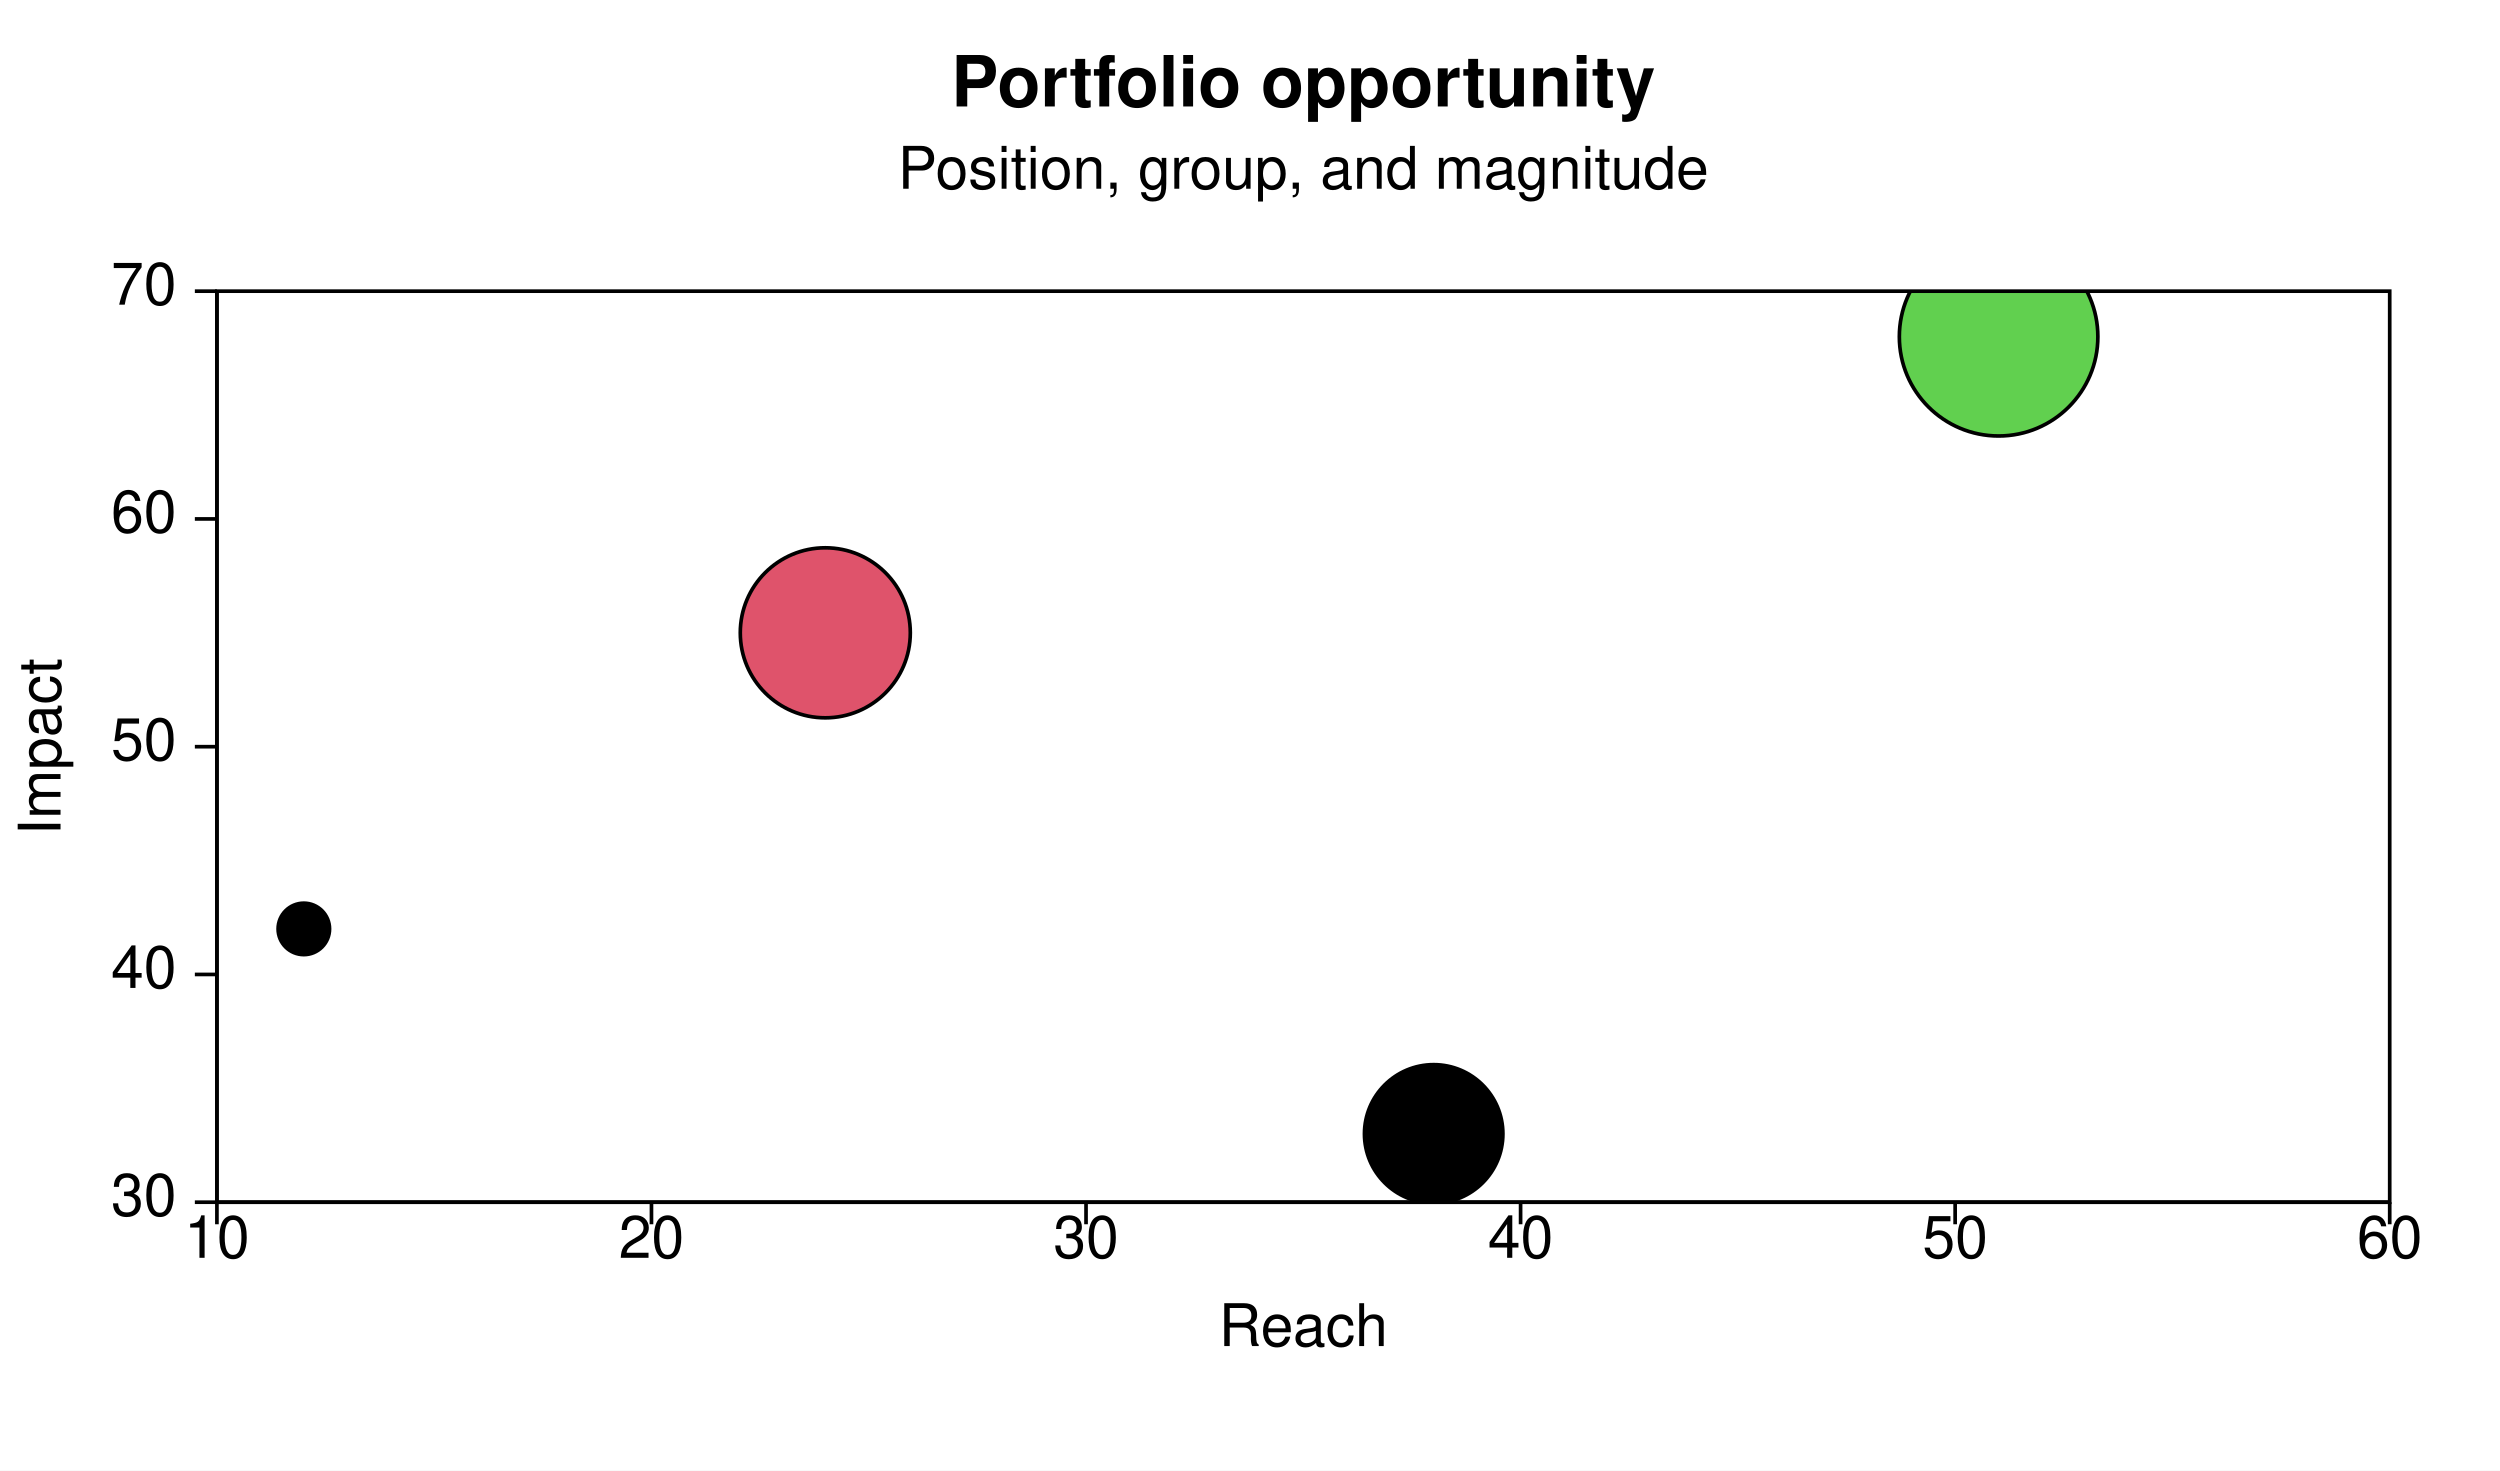
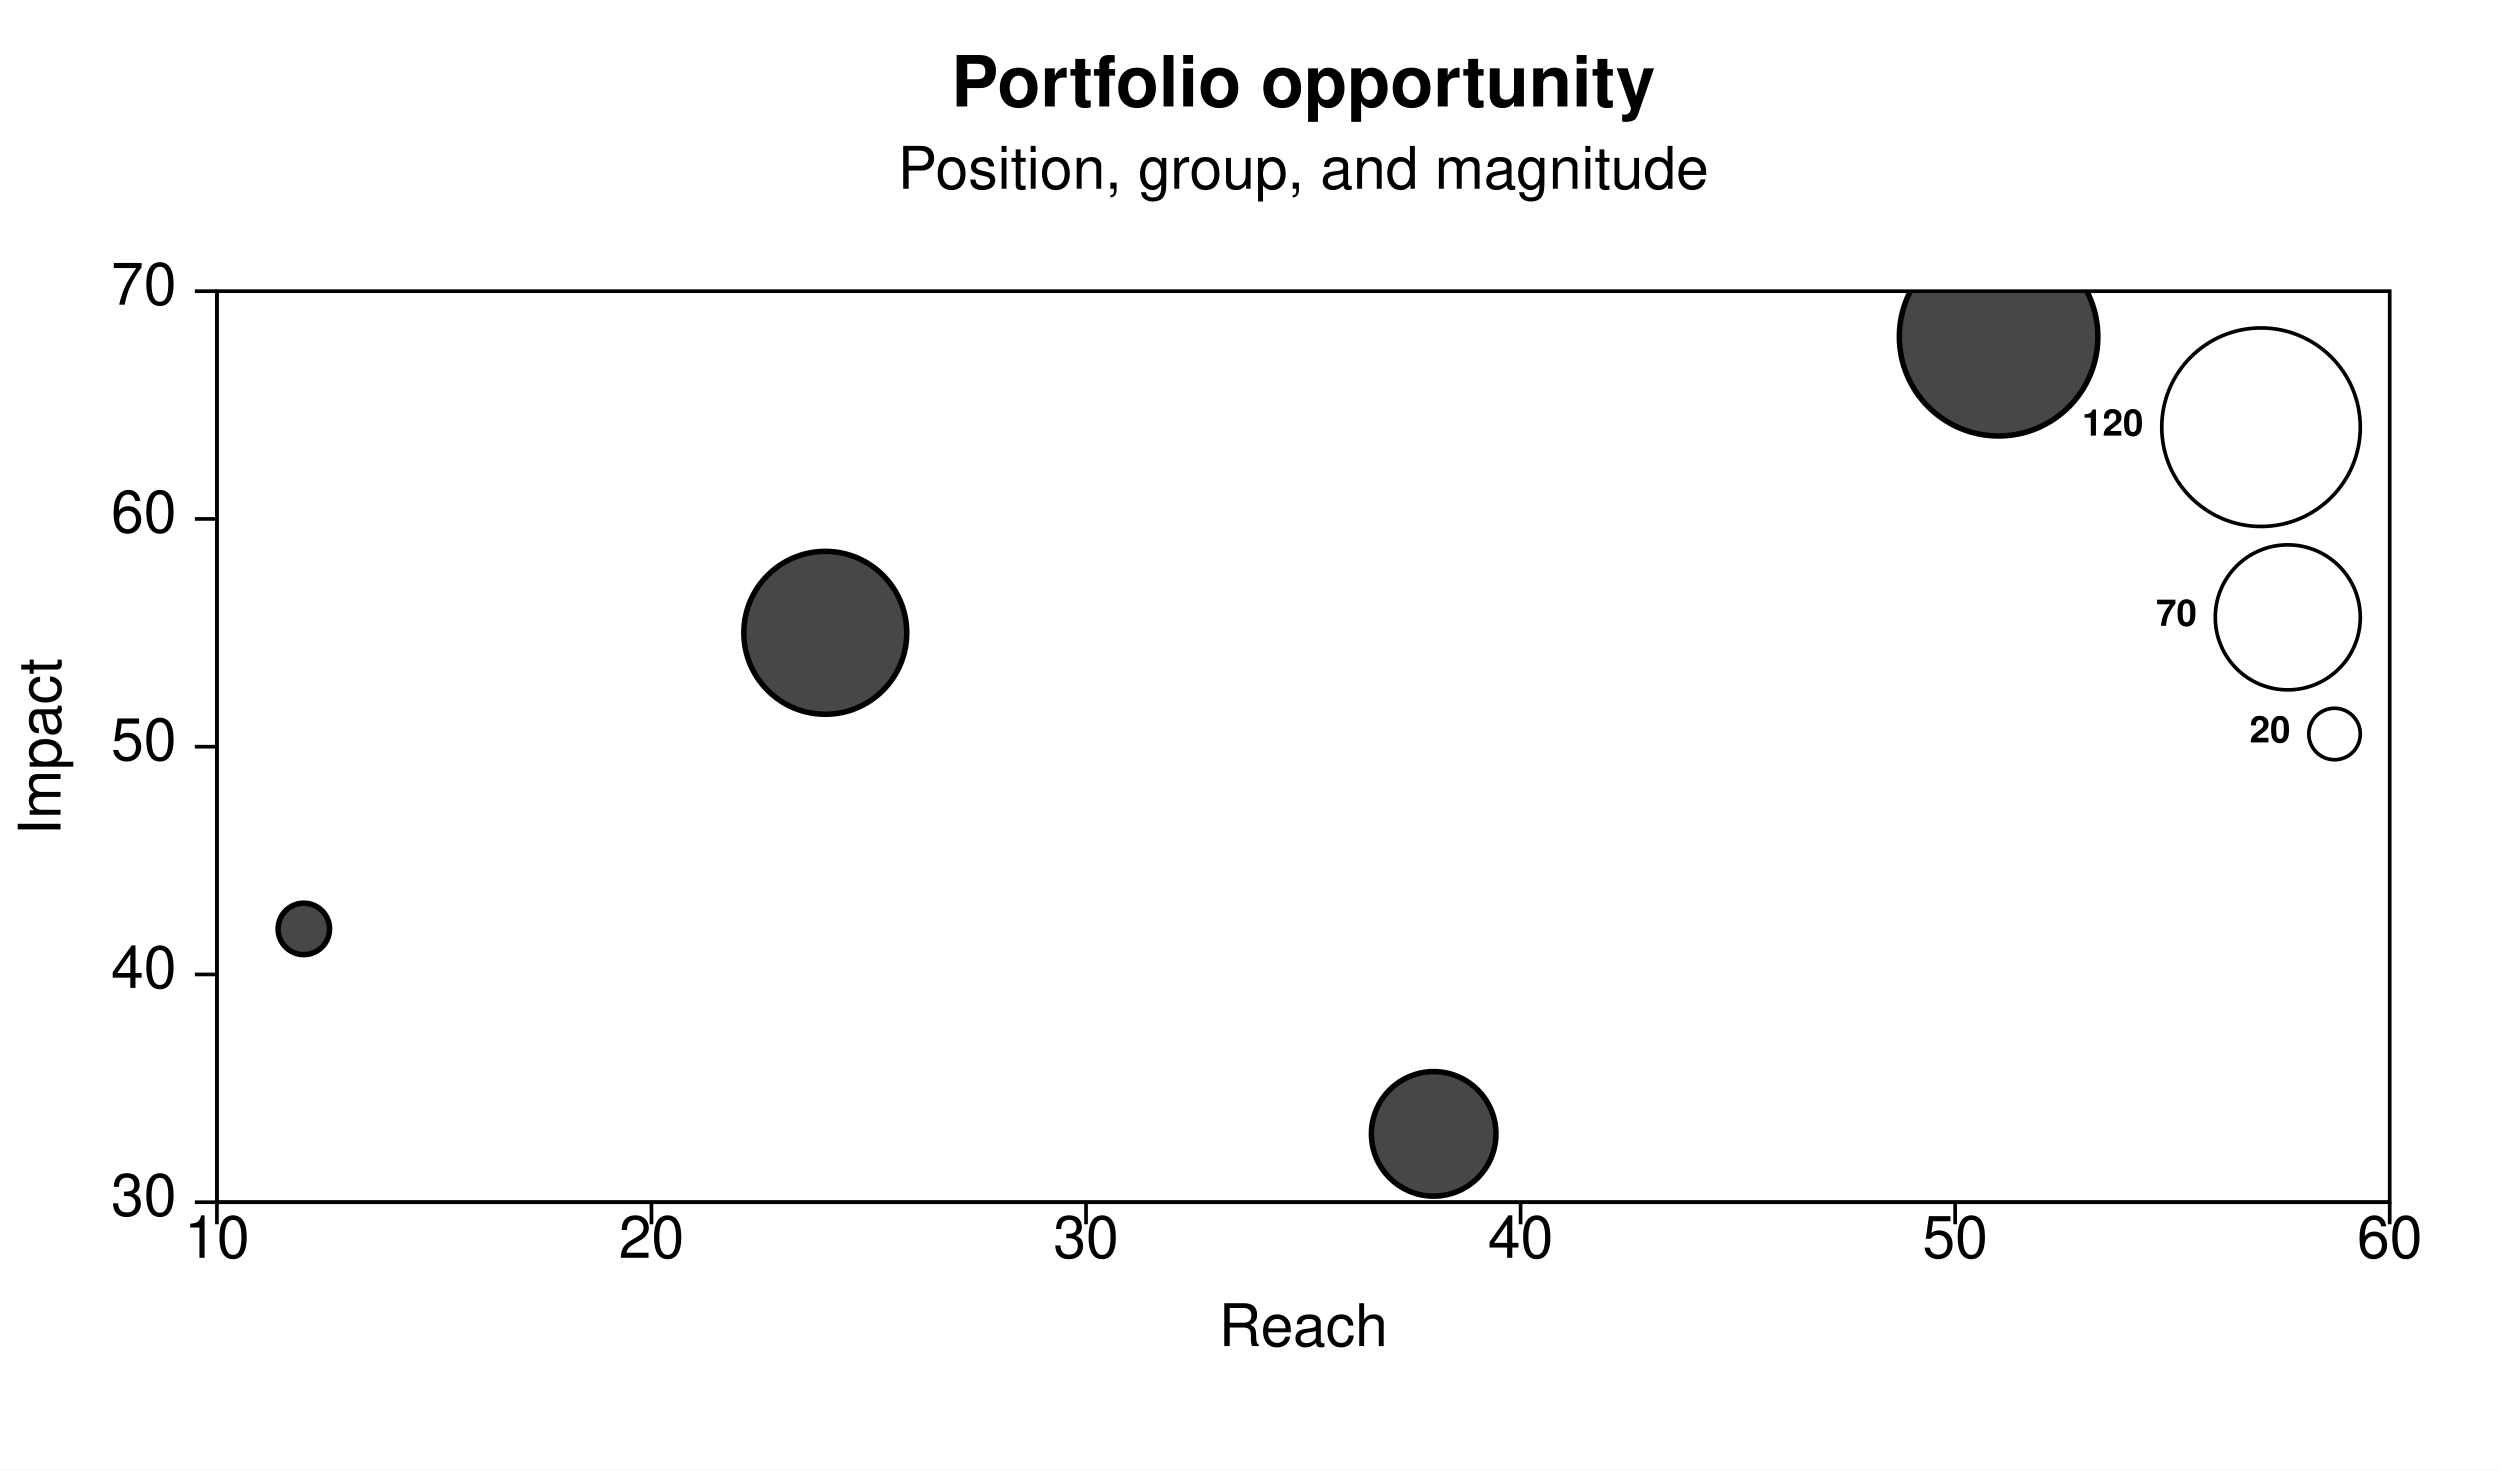
<svg xmlns="http://www.w3.org/2000/svg" width="680" height="400" viewBox="0 0 680 400" role="img" aria-labelledby="title description">
  <defs>
    <clipPath id="clip-1">
      <rect x="59" y="79.2" width="591" height="247.8" />
    </clipPath>
  </defs>
  <rect width="100%" height="100%" fill="#FFFFFF" />
  <g data-scene-node="scene:root">
    <rect data-scene-node="chart:panel" x="59" y="79.2" width="591" height="247.8" rx="0" fill="#FFFFFF" />
    <g data-scene-node="layer-0:group" clip-path="url(#clip-1)">
-       <circle data-scene-node="layer-0:bubble:0" cx="82.64" cy="252.66" r="7" fill="#000000" stroke="#000000" stroke-width="1" />
-       <circle data-scene-node="layer-0:bubble:1" cx="224.48" cy="172.125" r="23.125" fill="#DF536B" stroke="#000000" stroke-width="1" />
-       <circle data-scene-node="layer-0:bubble:2" cx="389.96" cy="308.415" r="18.832" fill="#000000" stroke="#000000" stroke-width="1" />
-       <circle data-scene-node="layer-0:bubble:3" cx="543.62" cy="91.59" r="27" fill="#61D04F" stroke="#000000" stroke-width="1" />
+       <circle data-scene-node="layer-0:bubble:0" cx="82.64" cy="252.66" r="7" fill="#000000b8" stroke="#000000" stroke-width="1.5" />
+       <circle data-scene-node="layer-0:bubble:1" cx="224.48" cy="172.125" r="22.159" fill="#000000b8" stroke="#000000" stroke-width="1.5" />
+       <circle data-scene-node="layer-0:bubble:2" cx="389.96" cy="308.415" r="16.941" fill="#000000b8" stroke="#000000" stroke-width="1.5" />
+       <circle data-scene-node="layer-0:bubble:3" cx="543.62" cy="91.59" r="27" fill="#000000b8" stroke="#000000" stroke-width="1.5" />
+       <circle data-scene-node="layer-0:size-guide:0" cx="615" cy="116.2" r="27" fill="#FFFFFFa3" stroke="#000000" stroke-width="1" />
+       <circle data-scene-node="layer-0:size-guide:1" cx="622.277" cy="167.923" r="19.723" fill="#FFFFFFa3" stroke="#000000" stroke-width="1" />
+       <circle data-scene-node="layer-0:size-guide:2" cx="635" cy="199.646" r="7" fill="#FFFFFFa3" stroke="#000000" stroke-width="1" />
+       <text data-scene-node="layer-0:size-guide-label:0" x="583" y="116.2" fill="#000000" font-family="Helvetica, Arial, sans-serif" font-size="10" font-weight="600" text-anchor="end" dominant-baseline="central">120</text>
+       <text data-scene-node="layer-0:size-guide-label:1" x="597.554" y="167.923" fill="#000000" font-family="Helvetica, Arial, sans-serif" font-size="10" font-weight="600" text-anchor="end" dominant-baseline="central">70</text>
+       <text data-scene-node="layer-0:size-guide-label:2" x="623" y="199.646" fill="#000000" font-family="Helvetica, Arial, sans-serif" font-size="10" font-weight="600" text-anchor="end" dominant-baseline="central">20</text>
    </g>
    <line data-scene-node="axis-x:line" x1="59" y1="327" x2="650" y2="327" fill="none" stroke="#000000" stroke-width="1" stroke-linecap="butt" />
    <line data-scene-node="axis-x:tick:0" x1="59" y1="327" x2="59" y2="333" fill="none" stroke="#000000" stroke-width="1" stroke-linecap="butt" />
    <line data-scene-node="axis-x:tick:1" x1="177.2" y1="327" x2="177.2" y2="333" fill="none" stroke="#000000" stroke-width="1" stroke-linecap="butt" />
    <line data-scene-node="axis-x:tick:2" x1="295.4" y1="327" x2="295.4" y2="333" fill="none" stroke="#000000" stroke-width="1" stroke-linecap="butt" />
    <line data-scene-node="axis-x:tick:3" x1="413.6" y1="327" x2="413.6" y2="333" fill="none" stroke="#000000" stroke-width="1" stroke-linecap="butt" />
    <line data-scene-node="axis-x:tick:4" x1="531.8" y1="327" x2="531.8" y2="333" fill="none" stroke="#000000" stroke-width="1" stroke-linecap="butt" />
    <line data-scene-node="axis-x:tick:5" x1="650" y1="327" x2="650" y2="333" fill="none" stroke="#000000" stroke-width="1" stroke-linecap="butt" />
    <line data-scene-node="axis-y:line" x1="59" y1="79.2" x2="59" y2="327" fill="none" stroke="#000000" stroke-width="1" stroke-linecap="butt" />
    <line data-scene-node="axis-y:tick:0" x1="59" y1="327" x2="53" y2="327" fill="none" stroke="#000000" stroke-width="1" stroke-linecap="butt" />
    <line data-scene-node="axis-y:tick:1" x1="59" y1="265.05" x2="53" y2="265.05" fill="none" stroke="#000000" stroke-width="1" stroke-linecap="butt" />
    <line data-scene-node="axis-y:tick:2" x1="59" y1="203.1" x2="53" y2="203.1" fill="none" stroke="#000000" stroke-width="1" stroke-linecap="butt" />
    <line data-scene-node="axis-y:tick:3" x1="59" y1="141.15" x2="53" y2="141.15" fill="none" stroke="#000000" stroke-width="1" stroke-linecap="butt" />
    <line data-scene-node="axis-y:tick:4" x1="59" y1="79.2" x2="53" y2="79.2" fill="none" stroke="#000000" stroke-width="1" stroke-linecap="butt" />
    <rect data-scene-node="chart:plot-box" x="59" y="79.2" width="591" height="247.8" rx="0" fill="none" stroke="#000000" stroke-width="1" />
    <text data-scene-node="axis-x:label:0" x="59" y="338" fill="#000000" font-family="Helvetica, Arial, sans-serif" font-size="16" font-weight="400" text-anchor="middle" dominant-baseline="text-before-edge">10</text>
    <text data-scene-node="axis-x:label:1" x="177.2" y="338" fill="#000000" font-family="Helvetica, Arial, sans-serif" font-size="16" font-weight="400" text-anchor="middle" dominant-baseline="text-before-edge">20</text>
    <text data-scene-node="axis-x:label:2" x="295.4" y="338" fill="#000000" font-family="Helvetica, Arial, sans-serif" font-size="16" font-weight="400" text-anchor="middle" dominant-baseline="text-before-edge">30</text>
    <text data-scene-node="axis-x:label:3" x="413.6" y="338" fill="#000000" font-family="Helvetica, Arial, sans-serif" font-size="16" font-weight="400" text-anchor="middle" dominant-baseline="text-before-edge">40</text>
    <text data-scene-node="axis-x:label:4" x="531.8" y="338" fill="#000000" font-family="Helvetica, Arial, sans-serif" font-size="16" font-weight="400" text-anchor="middle" dominant-baseline="text-before-edge">50</text>
    <text data-scene-node="axis-x:label:5" x="650" y="338" fill="#000000" font-family="Helvetica, Arial, sans-serif" font-size="16" font-weight="400" text-anchor="middle" dominant-baseline="text-before-edge">60</text>
    <text data-scene-node="axis-x:title" x="354.5" y="362" fill="#000000" font-family="Helvetica, Arial, sans-serif" font-size="16" font-weight="400" text-anchor="middle" dominant-baseline="text-before-edge">Reach</text>
    <text data-scene-node="axis-y:label:0" x="48" y="327" fill="#000000" font-family="Helvetica, Arial, sans-serif" font-size="16" font-weight="400" text-anchor="end" dominant-baseline="central">30</text>
    <text data-scene-node="axis-y:label:1" x="48" y="265.05" fill="#000000" font-family="Helvetica, Arial, sans-serif" font-size="16" font-weight="400" text-anchor="end" dominant-baseline="central">40</text>
    <text data-scene-node="axis-y:label:2" x="48" y="203.1" fill="#000000" font-family="Helvetica, Arial, sans-serif" font-size="16" font-weight="400" text-anchor="end" dominant-baseline="central">50</text>
    <text data-scene-node="axis-y:label:3" x="48" y="141.15" fill="#000000" font-family="Helvetica, Arial, sans-serif" font-size="16" font-weight="400" text-anchor="end" dominant-baseline="central">60</text>
    <text data-scene-node="axis-y:label:4" x="48" y="79.2" fill="#000000" font-family="Helvetica, Arial, sans-serif" font-size="16" font-weight="400" text-anchor="end" dominant-baseline="central">70</text>
    <text data-scene-node="axis-y:title" x="12.8" y="203.1" fill="#000000" font-family="Helvetica, Arial, sans-serif" font-size="16" font-weight="400" text-anchor="middle" dominant-baseline="central" transform="rotate(-90 12.8 203.1)">Impact</text>
    <text data-scene-node="chart:title" x="354.5" y="24" fill="#000000" font-family="Helvetica, Arial, sans-serif" font-size="19.2" font-weight="700" text-anchor="middle" dominant-baseline="text-before-edge">Portfolio opportunity</text>
    <text data-scene-node="chart:subtitle" x="354.5" y="47.2" fill="#000000" font-family="Helvetica, Arial, sans-serif" font-size="16" font-weight="400" text-anchor="middle" dominant-baseline="text-before-edge">Position, group, and magnitude</text>
  </g>
</svg>
